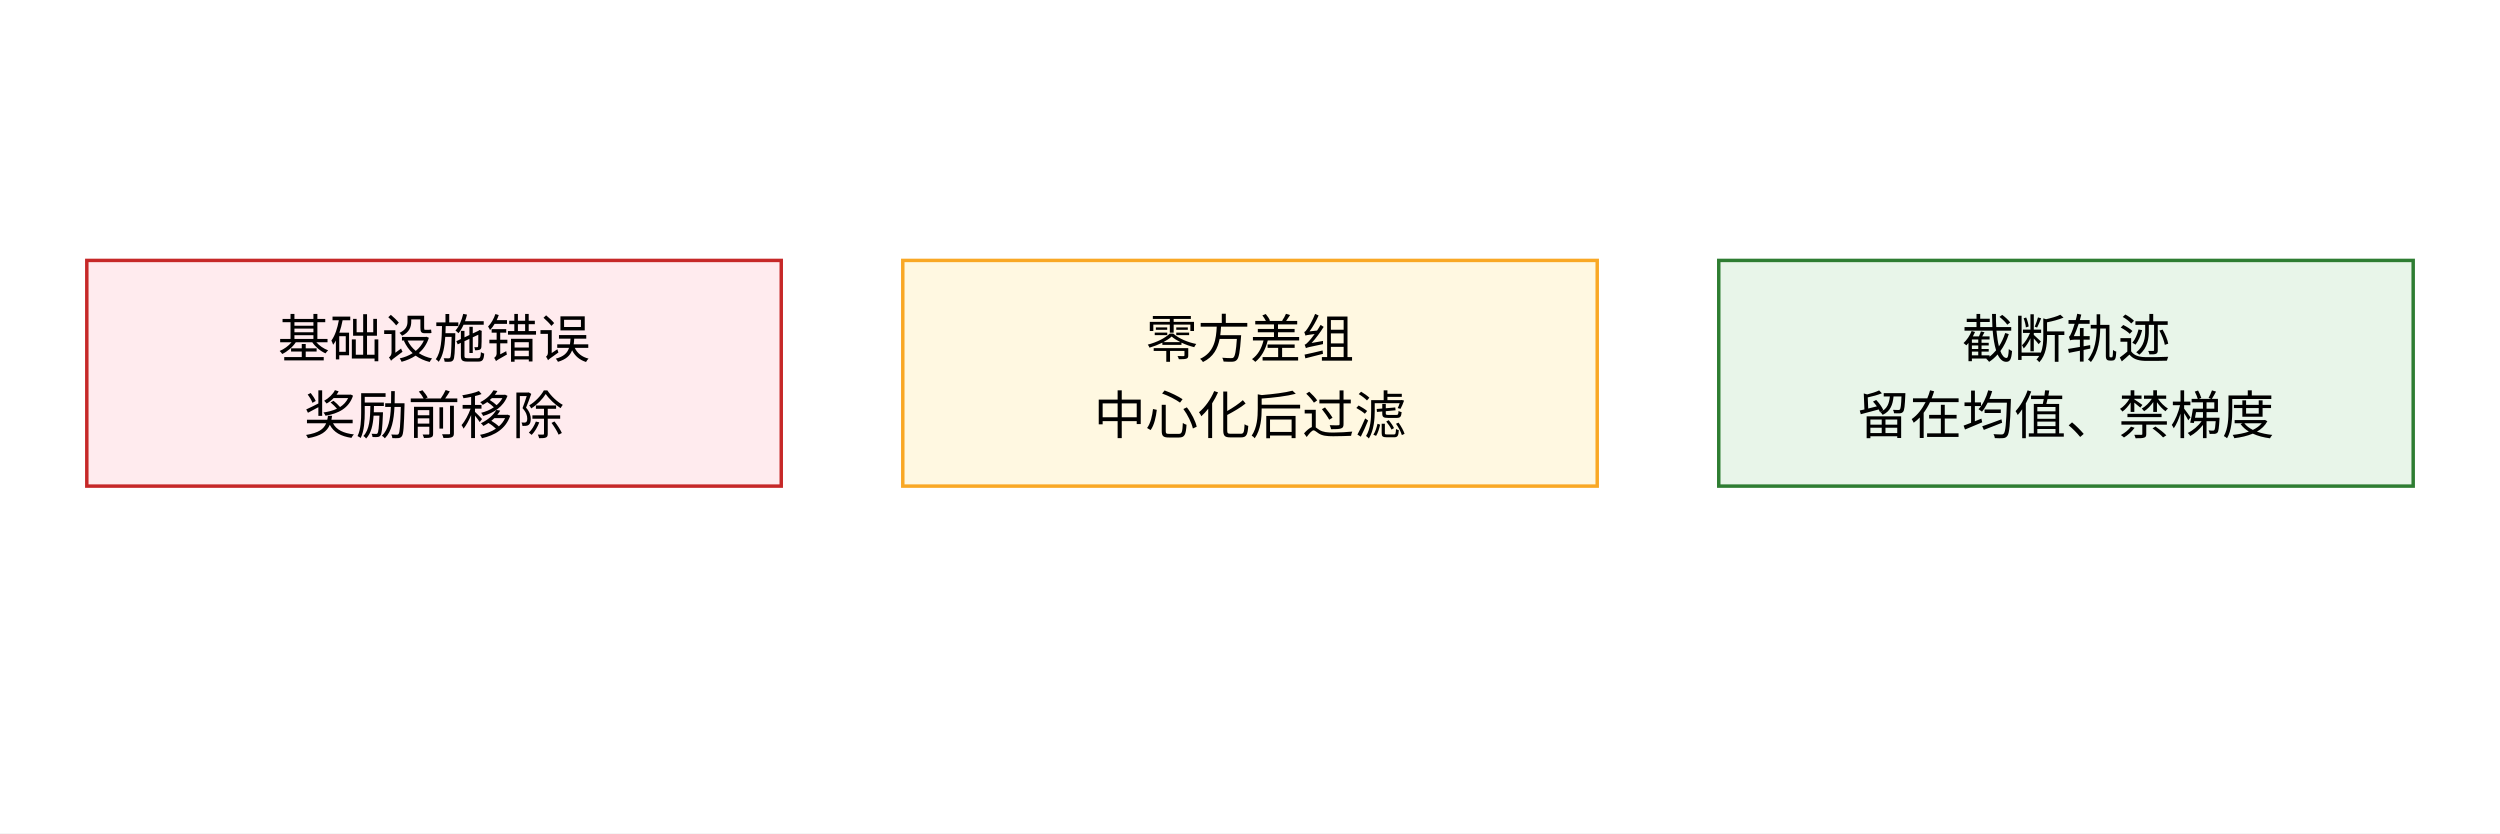
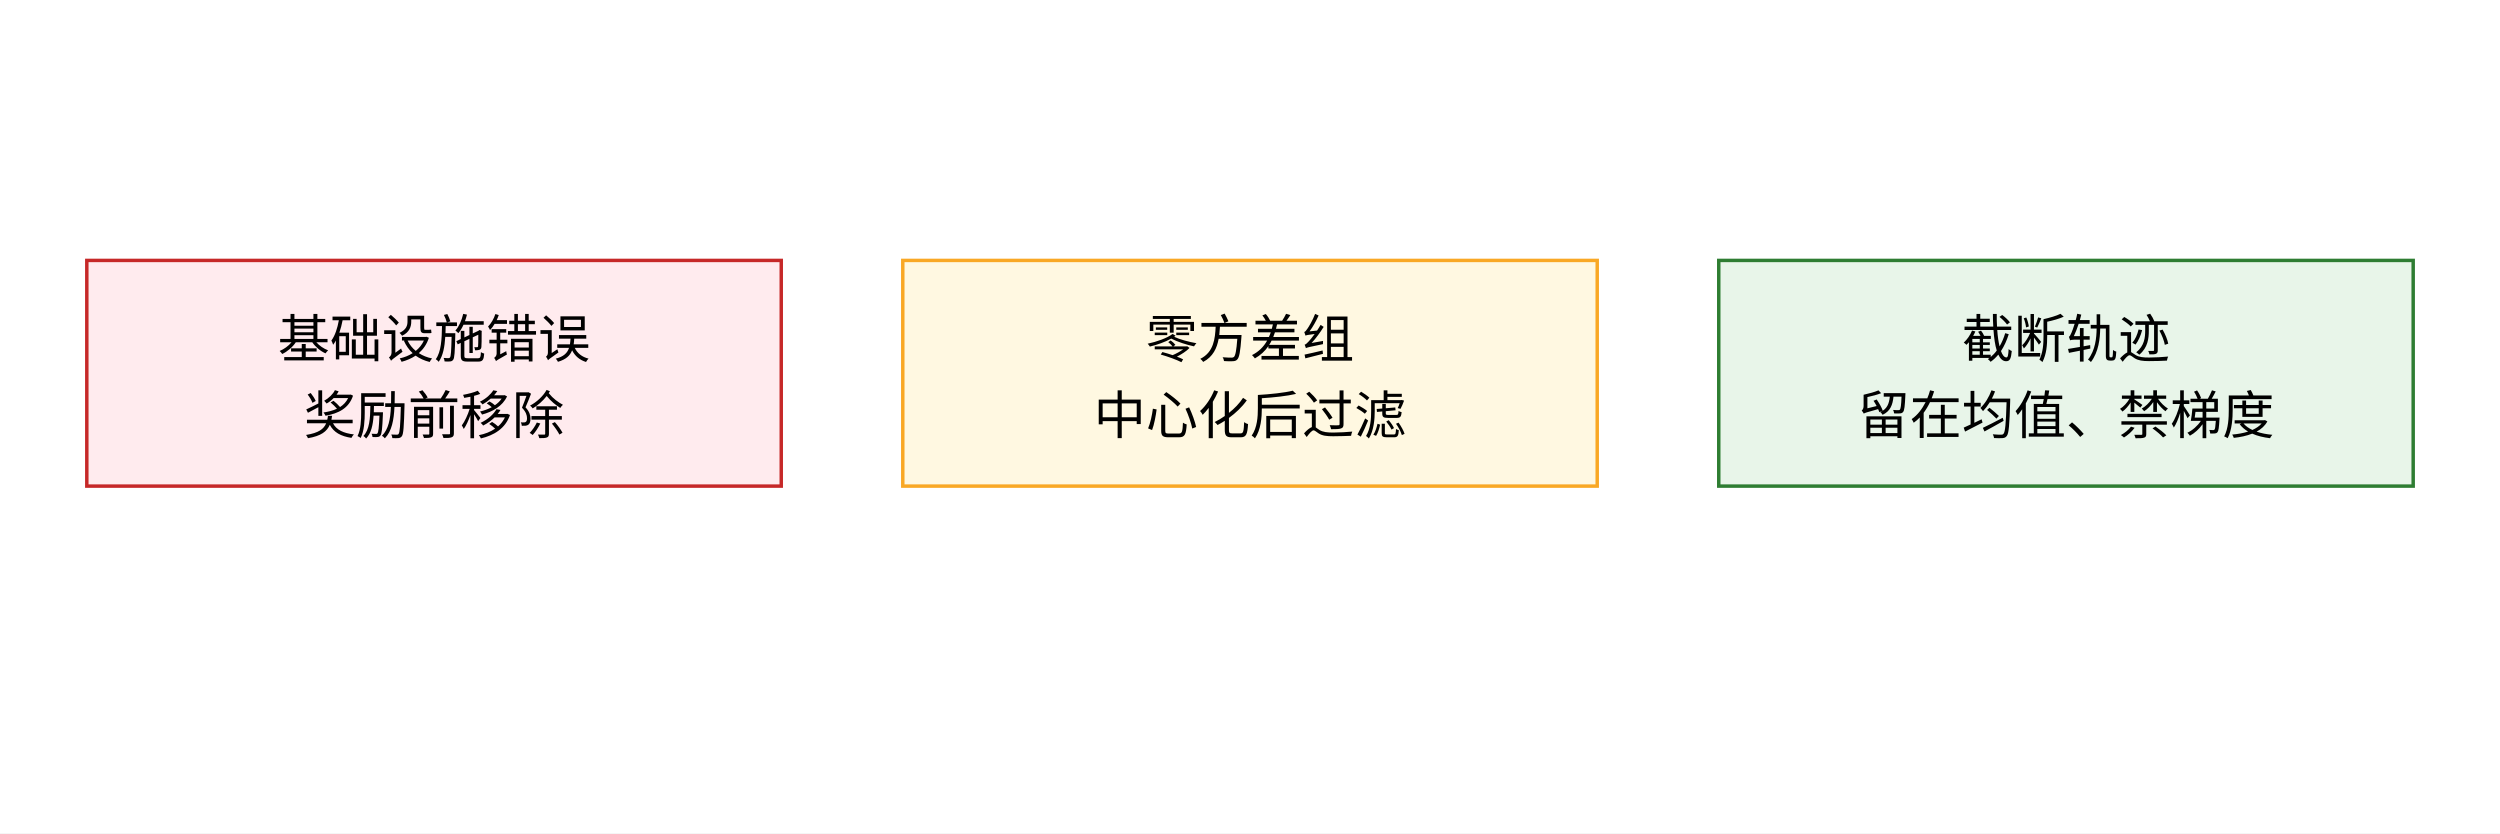
<svg xmlns="http://www.w3.org/2000/svg" width="720" height="240" viewBox="0 0 720 240">
  <rect width="100%" height="100%" fill="white" />
-   <g font-family="sans-serif" font-size="15" text-anchor="middle">
+   <g font-family="'Noto Sans CJK SC', sans-serif" font-size="15" text-anchor="middle">
    <rect x="25" y="75" width="200" height="65" fill="#ffebee" stroke="#c62828" />
    <text x="125" y="103">基础设施错误</text>
    <text x="125" y="125">奖励前移除</text>
    <rect x="260" y="75" width="200" height="65" fill="#fff8e1" stroke="#f9a825" />
    <text x="360" y="103">零方差组</text>
    <text x="360" y="125">中心化后过滤</text>
    <rect x="495" y="75" width="200" height="65" fill="#e8f5e9" stroke="#2e7d32" />
    <text x="595" y="103">截断轨迹</text>
    <text x="595" y="125">留在均值、禁梯度</text>
  </g>
</svg>
